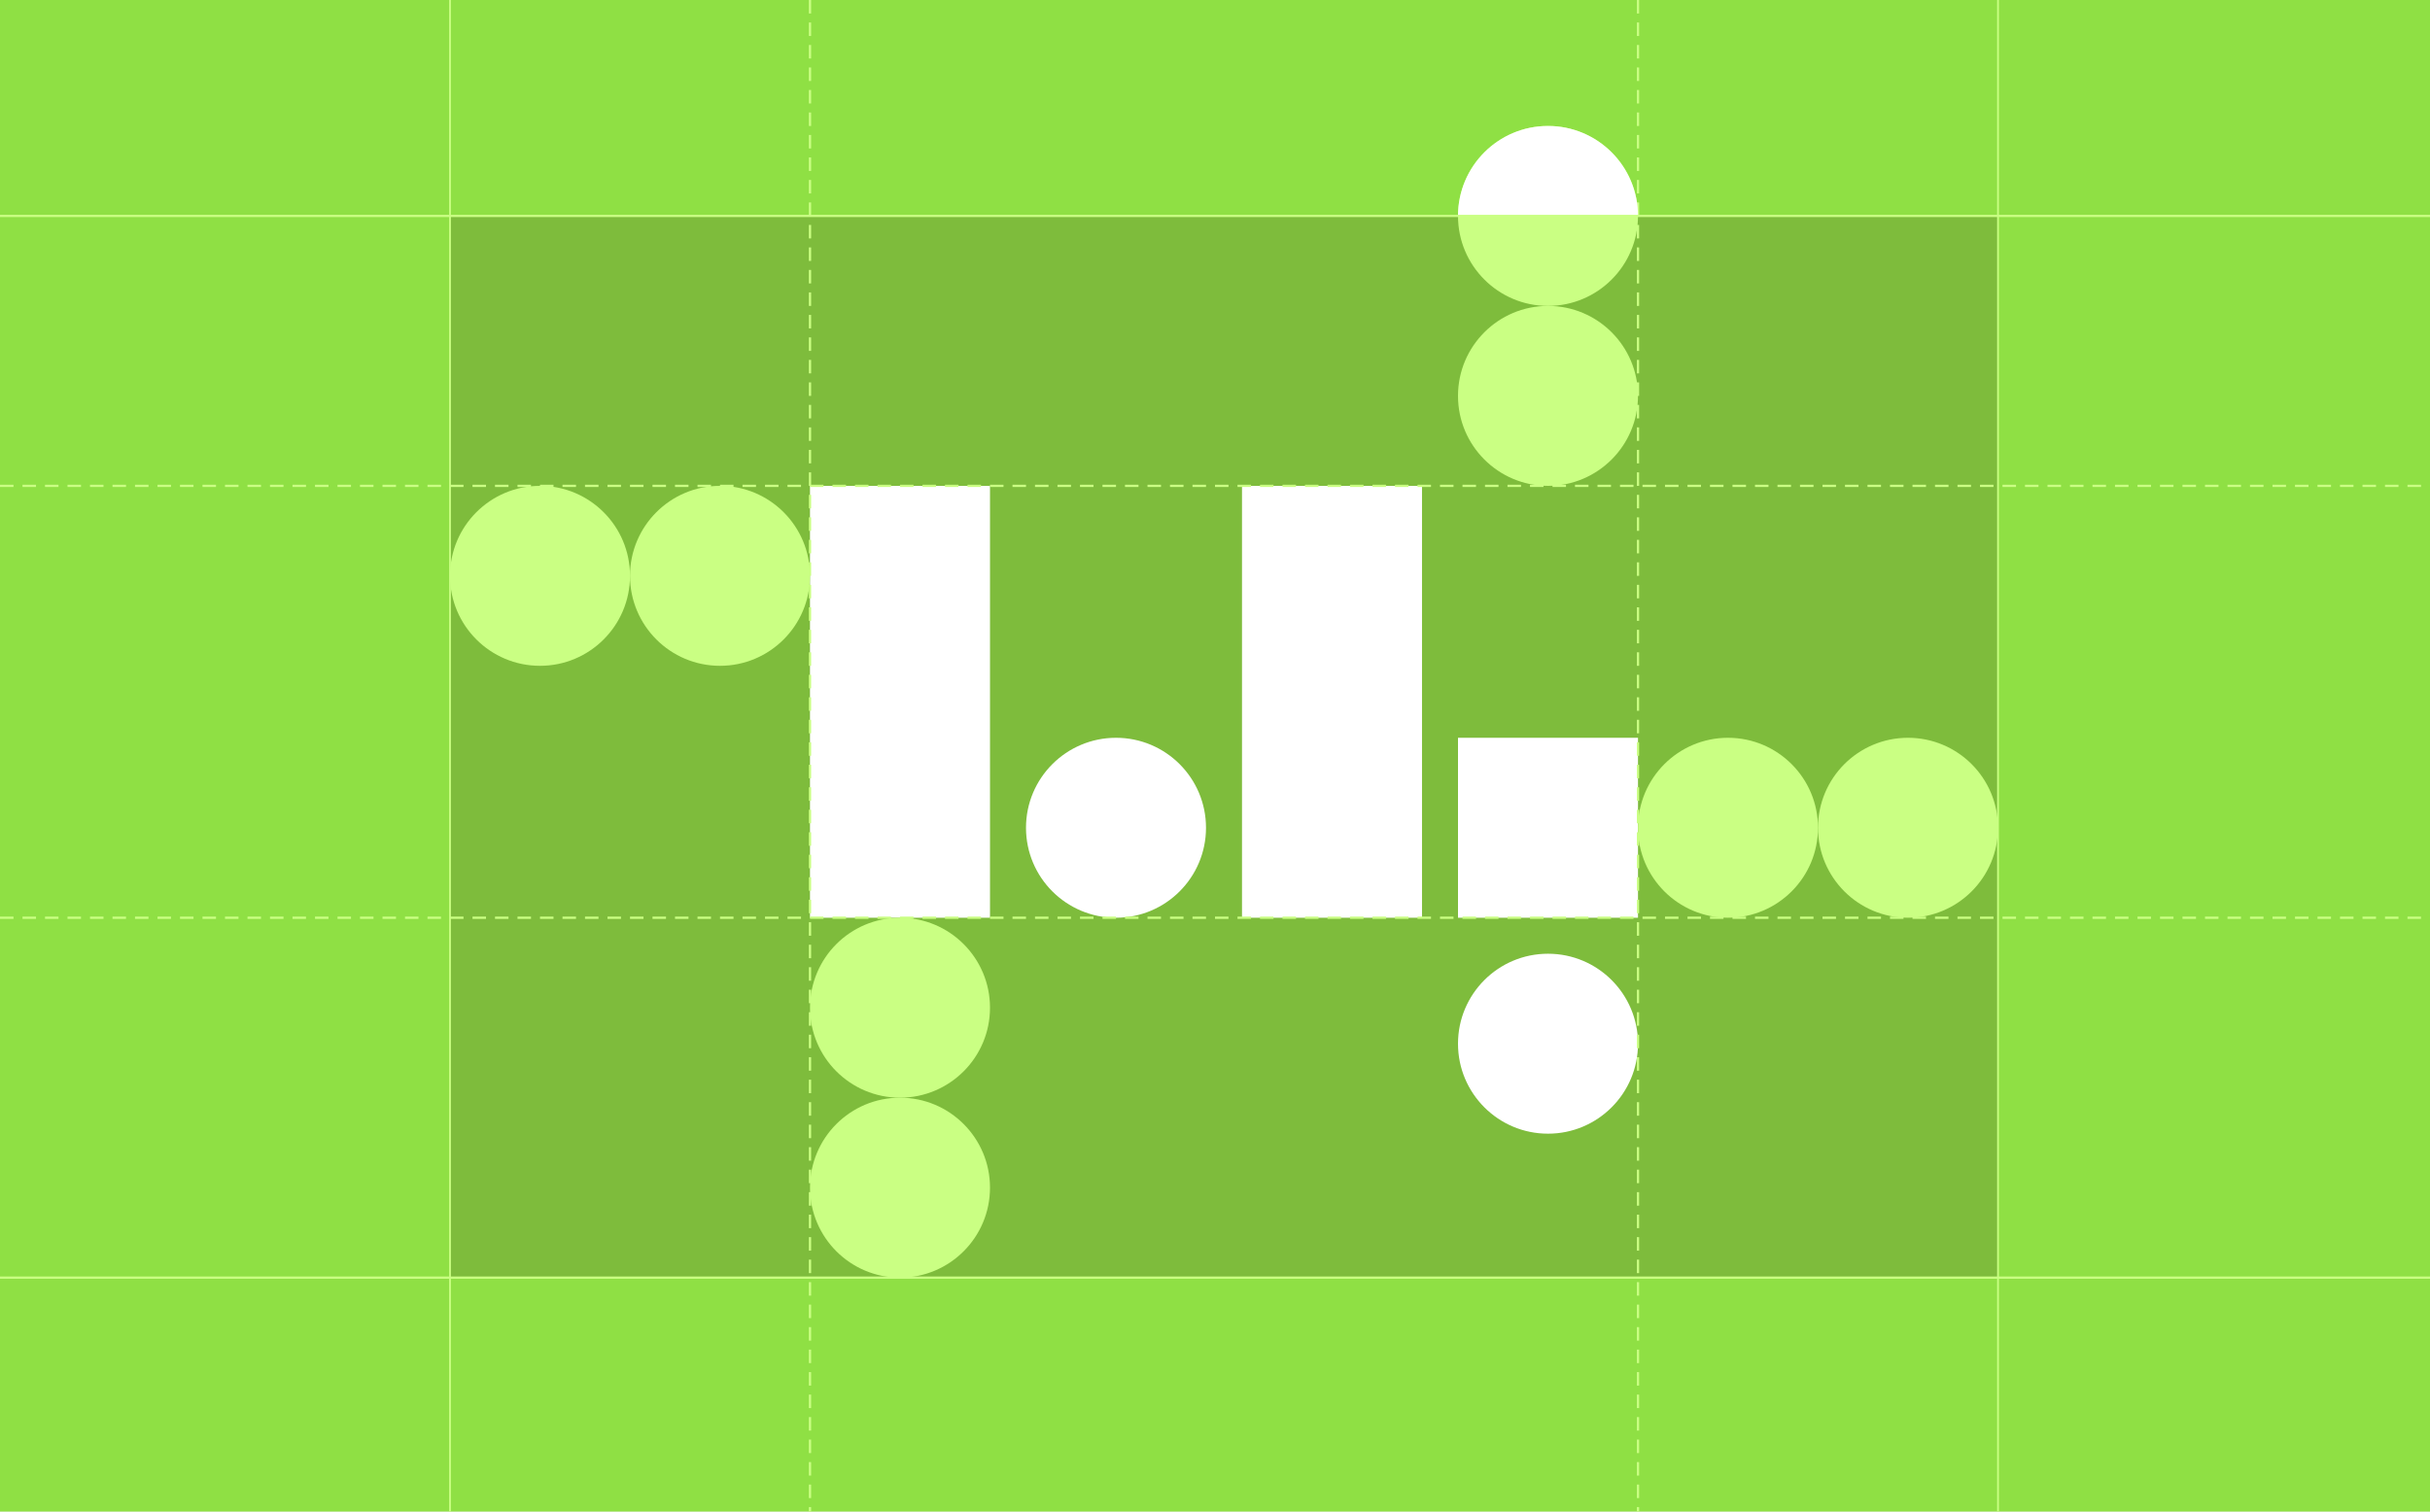
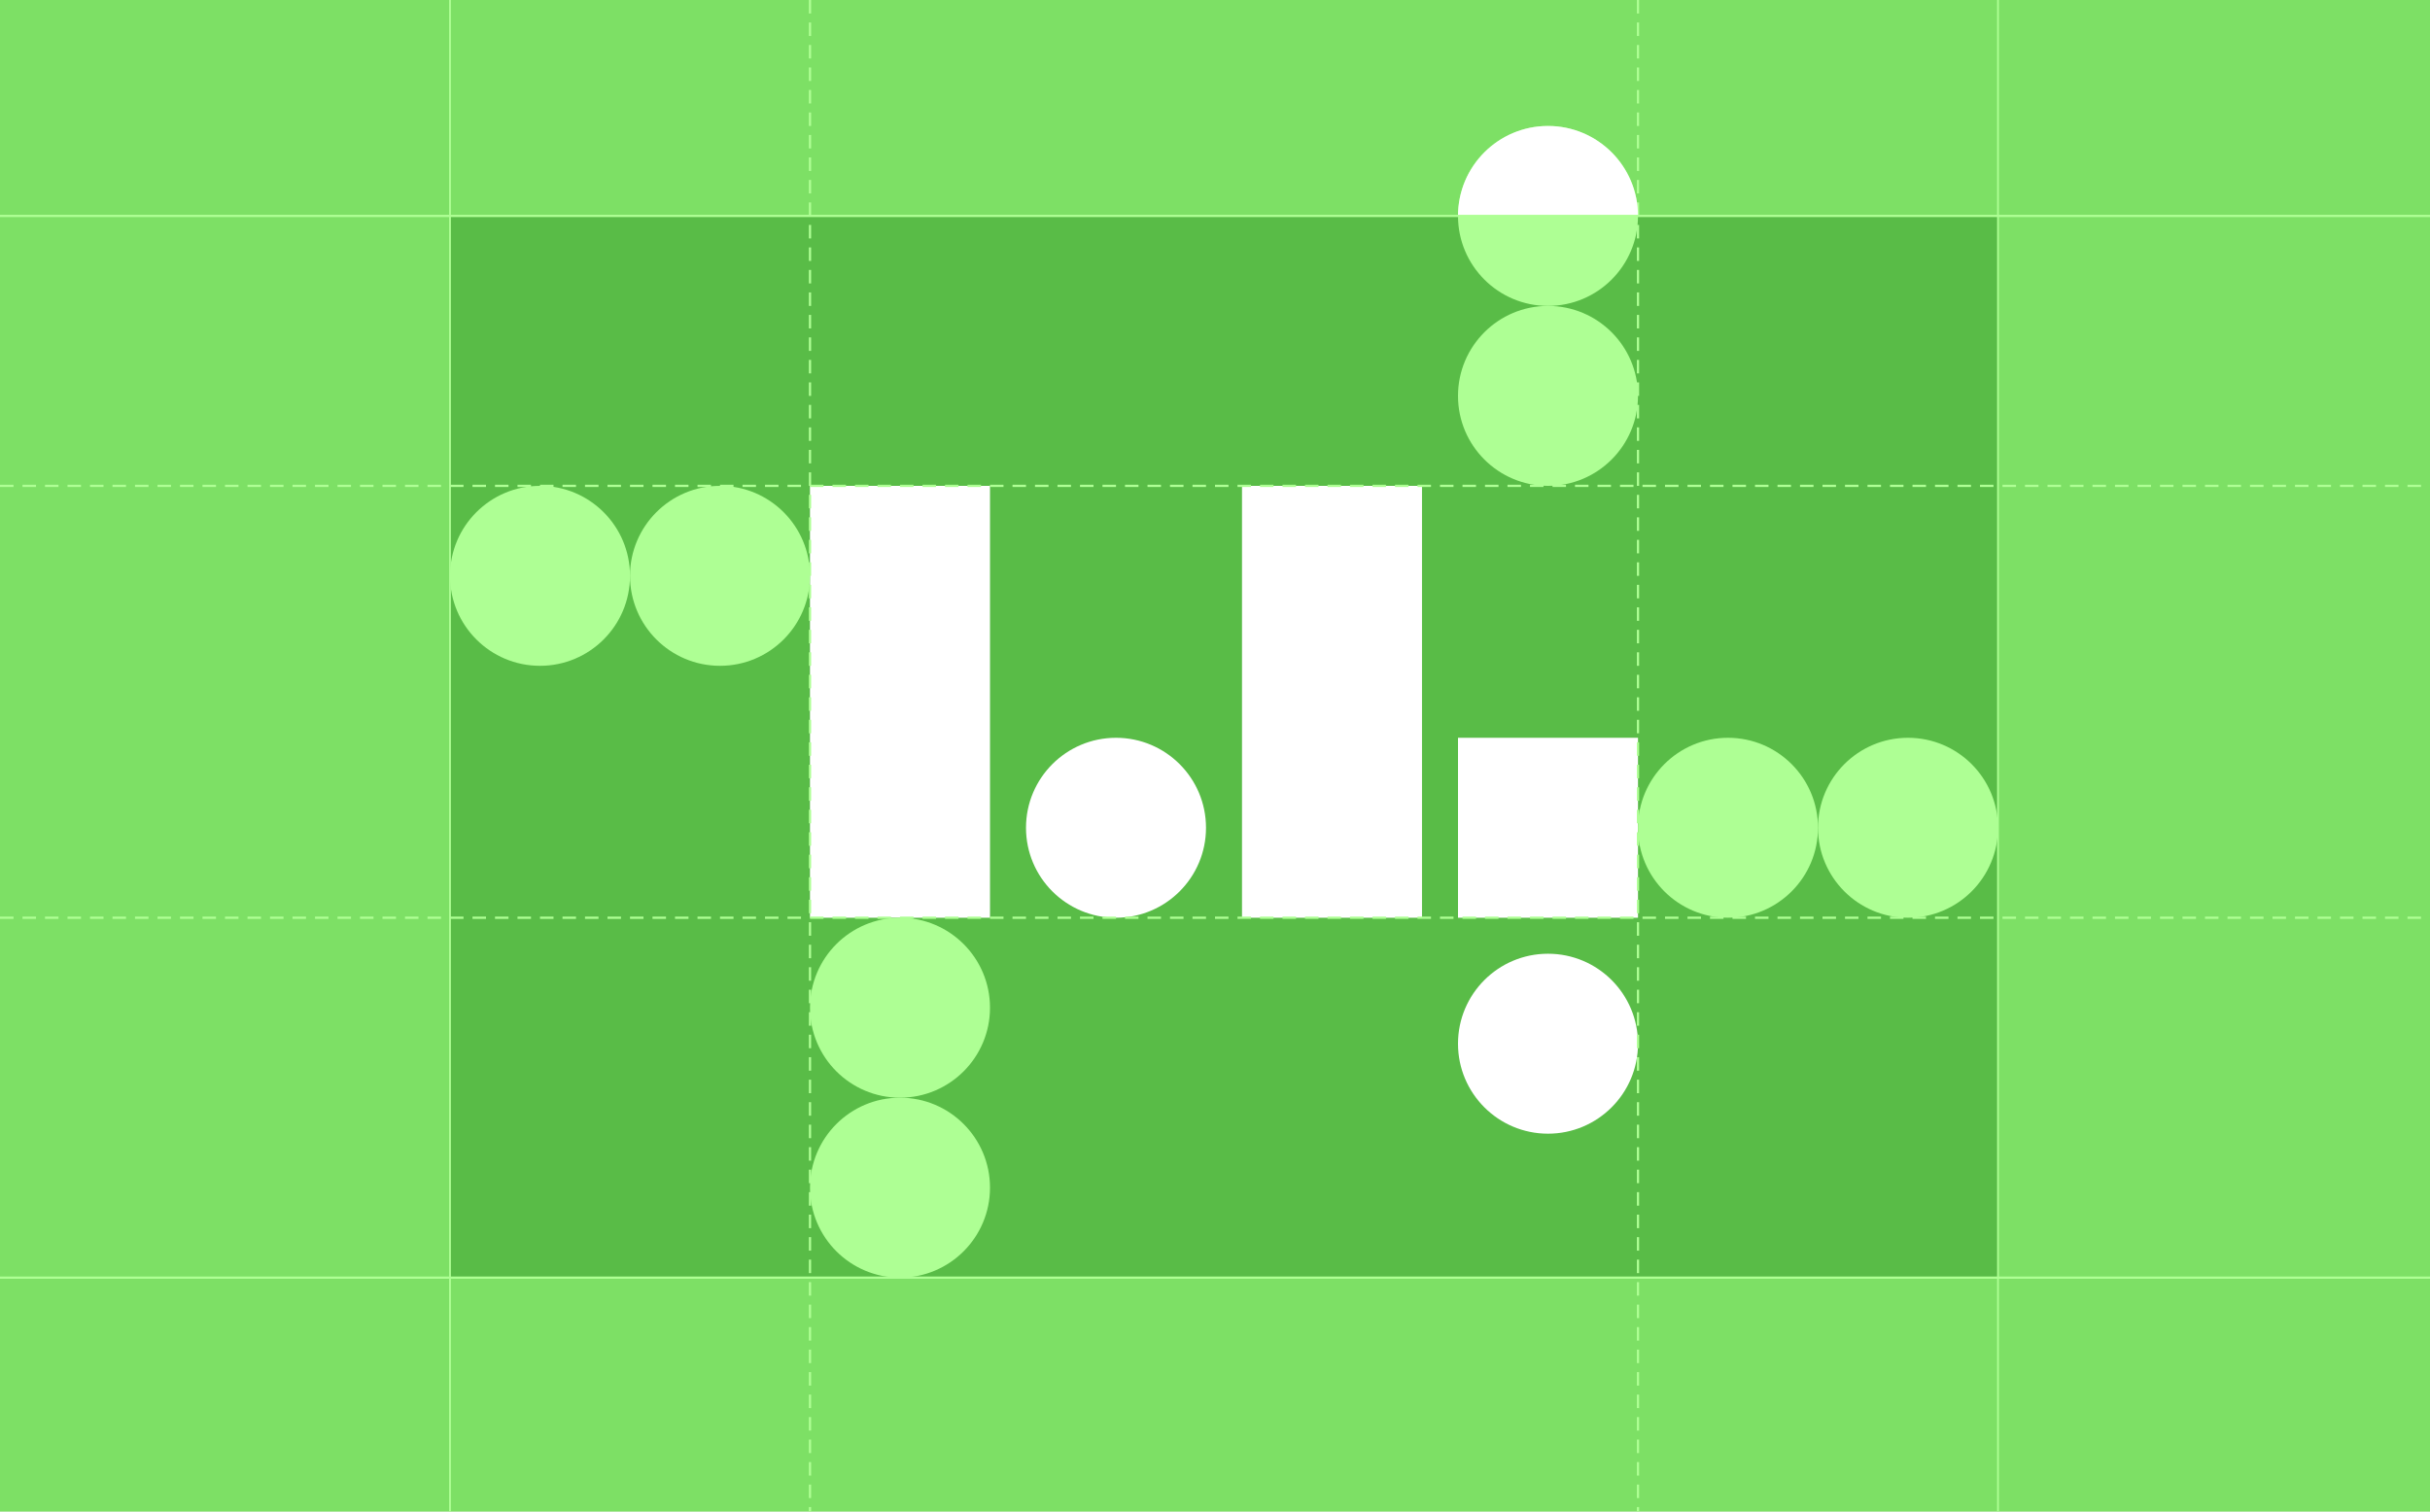
<svg xmlns="http://www.w3.org/2000/svg" viewBox="0 0 1080 672">
  <defs>
-     <style>.cls-1{fill:#8fe044;}.cls-2{fill:#7ebc3c;}.cls-3{fill:#fff;}.cls-4{fill:#caff83;}</style>
+     <style>.cls-1{fill:#7de065;}.cls-2{fill:#59bc47;}.cls-3{fill:#fff;}.cls-4,.cls-5,.cls-6{fill:none;stroke:#aeff94;stroke-miterlimit:10;}.cls-4{stroke-dasharray:6 4;}.cls-6{stroke-width:0.79px;}.cls-7{fill:#aeff94;}</style>
  </defs>
  <g id="Layer_3" data-name="Layer 3">
    <rect class="cls-1" width="1080" height="672" />
  </g>
  <g id="Layer_1" data-name="Layer 1">
    <rect class="cls-2" x="200" y="96" width="688" height="472" />
    <rect class="cls-3" x="648" y="328" width="80" height="80" />
    <rect class="cls-3" x="360" y="216" width="80" height="192" />
    <rect class="cls-3" x="552" y="216" width="80" height="192" />
    <circle class="cls-3" cx="496" cy="368" r="40" />
    <circle class="cls-3" cx="688" cy="464" r="40" />
-     <path class="cls-4" d="M1076,216.5h-6v-1h6Zm-10,0h-6v-1h6Zm-10,0h-6v-1h6Zm-10,0h-6v-1h6Zm-10,0h-6v-1h6Zm-10,0h-6v-1h6Zm-10,0h-6v-1h6Zm-10,0h-6v-1h6Zm-10,0h-6v-1h6Zm-10,0h-6v-1h6Zm-10,0h-6v-1h6Zm-10,0h-6v-1h6Zm-10,0h-6v-1h6Zm-10,0h-6v-1h6Zm-10,0h-6v-1h6Zm-10,0h-6v-1h6Zm-10,0h-6v-1h6Zm-10,0h-6v-1h6Zm-10,0h-6v-1h6Zm-10,0h-6v-1h6Zm-10,0h-6v-1h6Zm-10,0h-6v-1h6Zm-10,0h-6v-1h6Zm-10,0h-6v-1h6Zm-10,0h-6v-1h6Zm-10,0h-6v-1h6Zm-10,0h-6v-1h6Zm-10,0h-6v-1h6Zm-10,0h-6v-1h6Zm-10,0h-6v-1h6Zm-10,0h-6v-1h6Zm-10,0h-6v-1h6Zm-10,0h-6v-1h6Zm-10,0h-6v-1h6Zm-10,0h-6v-1h6Zm-10,0h-6v-1h6Zm-10,0h-6v-1h6Zm-10,0h-6v-1h6Zm-10,0h-6v-1h6Zm-10,0h-6v-1h6Zm-10,0h-6v-1h6Zm-10,0h-6v-1h6Zm-10,0h-6v-1h6Zm-10,0h-6v-1h6Zm-10,0h-6v-1h6Zm-10,0h-6v-1h6Zm-10,0h-6v-1h6Zm-10,0h-6v-1h6Zm-10,0h-6v-1h6Zm-10,0h-6v-1h6Zm-10,0h-6v-1h6Zm-10,0h-6v-1h6Zm-10,0h-6v-1h6Zm-10,0h-6v-1h6Zm-10,0h-6v-1h6Zm-10,0h-6v-1h6Zm-10,0h-6v-1h6Zm-10,0h-6v-1h6Zm-10,0h-6v-1h6Zm-10,0h-6v-1h6Zm-10,0h-6v-1h6Zm-10,0h-6v-1h6Zm-10,0h-6v-1h6Zm-10,0h-6v-1h6Zm-10,0h-6v-1h6Zm-10,0h-6v-1h6Zm-10,0h-6v-1h6Zm-10,0h-6v-1h6Zm-10,0h-6v-1h6Zm-10,0h-6v-1h6Zm-10,0h-6v-1h6Zm-10,0h-6v-1h6Zm-10,0h-6v-1h6Zm-10,0h-6v-1h6Zm-10,0h-6v-1h6Zm-10,0h-6v-1h6Zm-10,0h-6v-1h6Zm-10,0h-6v-1h6Zm-10,0h-6v-1h6Zm-10,0h-6v-1h6Zm-10,0h-6v-1h6Zm-10,0h-6v-1h6Zm-10,0h-6v-1h6Zm-10,0h-6v-1h6Zm-10,0h-6v-1h6Zm-10,0h-6v-1h6Zm-10,0h-6v-1h6Zm-10,0h-6v-1h6Zm-10,0h-6v-1h6Zm-10,0h-6v-1h6Zm-10,0h-6v-1h6Zm-10,0h-6v-1h6Zm-10,0h-6v-1h6Zm-10,0h-6v-1h6Zm-10,0h-6v-1h6Zm-10,0h-6v-1h6Zm-10,0h-6v-1h6Zm-10,0h-6v-1h6Zm-10,0H90v-1h6Zm-10,0H80v-1h6Zm-10,0H70v-1h6Zm-10,0H60v-1h6Zm-10,0H50v-1h6Zm-10,0H40v-1h6Zm-10,0H30v-1h6Zm-10,0H20v-1h6Zm-10,0H10v-1h6Zm-10,0H0v-1H6Z" />
-     <rect class="cls-4" y="567.5" width="1080" height="1" />
-     <path class="cls-4" d="M360.5,672h-1v-2h1Zm0-6h-1v-6h1Zm0-10h-1v-6h1Zm0-10h-1v-6h1Zm0-10h-1v-6h1Zm0-10h-1v-6h1Zm0-10h-1v-6h1Zm0-10h-1v-6h1Zm0-10h-1v-6h1Zm0-10h-1v-6h1Zm0-10h-1v-6h1Zm0-10h-1v-6h1Zm0-10h-1v-6h1Zm0-10h-1v-6h1Zm0-10h-1v-6h1Zm0-10h-1v-6h1Zm0-10h-1v-6h1Zm0-10h-1v-6h1Zm0-10h-1v-6h1Zm0-10h-1v-6h1Zm0-10h-1v-6h1Zm0-10h-1v-6h1Zm0-10h-1v-6h1Zm0-10h-1v-6h1Zm0-10h-1v-6h1Zm0-10h-1v-6h1Zm0-10h-1v-6h1Zm0-10h-1v-6h1Zm0-10h-1v-6h1Zm0-10h-1v-6h1Zm0-10h-1v-6h1Zm0-10h-1v-6h1Zm0-10h-1v-6h1Zm0-10h-1v-6h1Zm0-10h-1v-6h1Zm0-10h-1v-6h1Zm0-10h-1v-6h1Zm0-10h-1v-6h1Zm0-10h-1v-6h1Zm0-10h-1v-6h1Zm0-10h-1v-6h1Zm0-10h-1v-6h1Zm0-10h-1v-6h1Zm0-10h-1v-6h1Zm0-10h-1v-6h1Zm0-10h-1v-6h1Zm0-10h-1v-6h1Zm0-10h-1v-6h1Zm0-10h-1v-6h1Zm0-10h-1v-6h1Zm0-10h-1v-6h1Zm0-10h-1v-6h1Zm0-10h-1v-6h1Zm0-10h-1v-6h1Zm0-10h-1v-6h1Zm0-10h-1v-6h1Zm0-10h-1v-6h1Zm0-10h-1v-6h1Zm0-10h-1V90h1Zm0-10h-1V80h1Zm0-10h-1V70h1Zm0-10h-1V60h1Zm0-10h-1V50h1Zm0-10h-1V40h1Zm0-10h-1V30h1Zm0-10h-1V20h1Zm0-10h-1V10h1Zm0-10h-1V0h1Z" />
-     <path class="cls-4" d="M728.5,672h-1v-2h1Zm0-6h-1v-6h1Zm0-10h-1v-6h1Zm0-10h-1v-6h1Zm0-10h-1v-6h1Zm0-10h-1v-6h1Zm0-10h-1v-6h1Zm0-10h-1v-6h1Zm0-10h-1v-6h1Zm0-10h-1v-6h1Zm0-10h-1v-6h1Zm0-10h-1v-6h1Zm0-10h-1v-6h1Zm0-10h-1v-6h1Zm0-10h-1v-6h1Zm0-10h-1v-6h1Zm0-10h-1v-6h1Zm0-10h-1v-6h1Zm0-10h-1v-6h1Zm0-10h-1v-6h1Zm0-10h-1v-6h1Zm0-10h-1v-6h1Zm0-10h-1v-6h1Zm0-10h-1v-6h1Zm0-10h-1v-6h1Zm0-10h-1v-6h1Zm0-10h-1v-6h1Zm0-10h-1v-6h1Zm0-10h-1v-6h1Zm0-10h-1v-6h1Zm0-10h-1v-6h1Zm0-10h-1v-6h1Zm0-10h-1v-6h1Zm0-10h-1v-6h1Zm0-10h-1v-6h1Zm0-10h-1v-6h1Zm0-10h-1v-6h1Zm0-10h-1v-6h1Zm0-10h-1v-6h1Zm0-10h-1v-6h1Zm0-10h-1v-6h1Zm0-10h-1v-6h1Zm0-10h-1v-6h1Zm0-10h-1v-6h1Zm0-10h-1v-6h1Zm0-10h-1v-6h1Zm0-10h-1v-6h1Zm0-10h-1v-6h1Zm0-10h-1v-6h1Zm0-10h-1v-6h1Zm0-10h-1v-6h1Zm0-10h-1v-6h1Zm0-10h-1v-6h1Zm0-10h-1v-6h1Zm0-10h-1v-6h1Zm0-10h-1v-6h1Zm0-10h-1v-6h1Zm0-10h-1v-6h1Zm0-10h-1V90h1Zm0-10h-1V80h1Zm0-10h-1V70h1Zm0-10h-1V60h1Zm0-10h-1V50h1Zm0-10h-1V40h1Zm0-10h-1V30h1Zm0-10h-1V20h1Zm0-10h-1V10h1Zm0-10h-1V0h1Z" />
-     <rect class="cls-4" x="887.61" width="0.79" height="672" />
-     <rect class="cls-4" x="199.61" width="0.79" height="672" />
-     <path class="cls-4" d="M1076,408.5h-6v-1h6Zm-10,0h-6v-1h6Zm-10,0h-6v-1h6Zm-10,0h-6v-1h6Zm-10,0h-6v-1h6Zm-10,0h-6v-1h6Zm-10,0h-6v-1h6Zm-10,0h-6v-1h6Zm-10,0h-6v-1h6Zm-10,0h-6v-1h6Zm-10,0h-6v-1h6Zm-10,0h-6v-1h6Zm-10,0h-6v-1h6Zm-10,0h-6v-1h6Zm-10,0h-6v-1h6Zm-10,0h-6v-1h6Zm-10,0h-6v-1h6Zm-10,0h-6v-1h6Zm-10,0h-6v-1h6Zm-10,0h-6v-1h6Zm-10,0h-6v-1h6Zm-10,0h-6v-1h6Zm-10,0h-6v-1h6Zm-10,0h-6v-1h6Zm-10,0h-6v-1h6Zm-10,0h-6v-1h6Zm-10,0h-6v-1h6Zm-10,0h-6v-1h6Zm-10,0h-6v-1h6Zm-10,0h-6v-1h6Zm-10,0h-6v-1h6Zm-10,0h-6v-1h6Zm-10,0h-6v-1h6Zm-10,0h-6v-1h6Zm-10,0h-6v-1h6Zm-10,0h-6v-1h6Zm-10,0h-6v-1h6Zm-10,0h-6v-1h6Zm-10,0h-6v-1h6Zm-10,0h-6v-1h6Zm-10,0h-6v-1h6Zm-10,0h-6v-1h6Zm-10,0h-6v-1h6Zm-10,0h-6v-1h6Zm-10,0h-6v-1h6Zm-10,0h-6v-1h6Zm-10,0h-6v-1h6Zm-10,0h-6v-1h6Zm-10,0h-6v-1h6Zm-10,0h-6v-1h6Zm-10,0h-6v-1h6Zm-10,0h-6v-1h6Zm-10,0h-6v-1h6Zm-10,0h-6v-1h6Zm-10,0h-6v-1h6Zm-10,0h-6v-1h6Zm-10,0h-6v-1h6Zm-10,0h-6v-1h6Zm-10,0h-6v-1h6Zm-10,0h-6v-1h6Zm-10,0h-6v-1h6Zm-10,0h-6v-1h6Zm-10,0h-6v-1h6Zm-10,0h-6v-1h6Zm-10,0h-6v-1h6Zm-10,0h-6v-1h6Zm-10,0h-6v-1h6Zm-10,0h-6v-1h6Zm-10,0h-6v-1h6Zm-10,0h-6v-1h6Zm-10,0h-6v-1h6Zm-10,0h-6v-1h6Zm-10,0h-6v-1h6Zm-10,0h-6v-1h6Zm-10,0h-6v-1h6Zm-10,0h-6v-1h6Zm-10,0h-6v-1h6Zm-10,0h-6v-1h6Zm-10,0h-6v-1h6Zm-10,0h-6v-1h6Zm-10,0h-6v-1h6Zm-10,0h-6v-1h6Zm-10,0h-6v-1h6Zm-10,0h-6v-1h6Zm-10,0h-6v-1h6Zm-10,0h-6v-1h6Zm-10,0h-6v-1h6Zm-10,0h-6v-1h6Zm-10,0h-6v-1h6Zm-10,0h-6v-1h6Zm-10,0h-6v-1h6Zm-10,0h-6v-1h6Zm-10,0h-6v-1h6Zm-10,0h-6v-1h6Zm-10,0h-6v-1h6Zm-10,0h-6v-1h6Zm-10,0h-6v-1h6Zm-10,0h-6v-1h6Zm-10,0H90v-1h6Zm-10,0H80v-1h6Zm-10,0H70v-1h6Zm-10,0H60v-1h6Zm-10,0H50v-1h6Zm-10,0H40v-1h6Zm-10,0H30v-1h6Zm-10,0H20v-1h6Zm-10,0H10v-1h6Zm-10,0H0v-1H6Z" />
-     <circle class="cls-4" cx="688" cy="176" r="40" />
-     <circle class="cls-4" cx="688" cy="96" r="40" />
+     <line class="cls-4" y1="216" x2="1080" y2="216" />
+     <line class="cls-5" y1="568" x2="1080" y2="568" />
+     <line class="cls-4" x1="360" x2="360" y2="672" />
+     <line class="cls-4" x1="728" x2="728" y2="672" />
+     <line class="cls-6" x1="888" x2="888" y2="672" />
+     <line class="cls-6" x1="200" x2="200" y2="672" />
+     <line class="cls-4" y1="408" x2="1080" y2="408" />
+     <circle class="cls-7" cx="688" cy="176" r="40" />
+     <circle class="cls-7" cx="688" cy="96" r="40" />
    <path class="cls-3" d="M648,96a40,40,0,0,1,80,0" />
-     <circle class="cls-4" cx="400" cy="528" r="40" />
-     <circle class="cls-4" cx="400" cy="448" r="40" />
-     <circle class="cls-4" cx="240" cy="256" r="40" />
-     <circle class="cls-4" cx="320" cy="256" r="40" />
-     <circle class="cls-4" cx="768" cy="368" r="40" />
-     <circle class="cls-4" cx="848" cy="368" r="40" />
-     <rect class="cls-4" y="95.5" width="1080" height="1" />
+     <circle class="cls-7" cx="400" cy="528" r="40" />
+     <circle class="cls-7" cx="400" cy="448" r="40" />
+     <circle class="cls-7" cx="240" cy="256" r="40" />
+     <circle class="cls-7" cx="320" cy="256" r="40" />
+     <circle class="cls-7" cx="768" cy="368" r="40" />
+     <circle class="cls-7" cx="848" cy="368" r="40" />
+     <line class="cls-5" y1="96" x2="1080" y2="96" />
  </g>
</svg>
